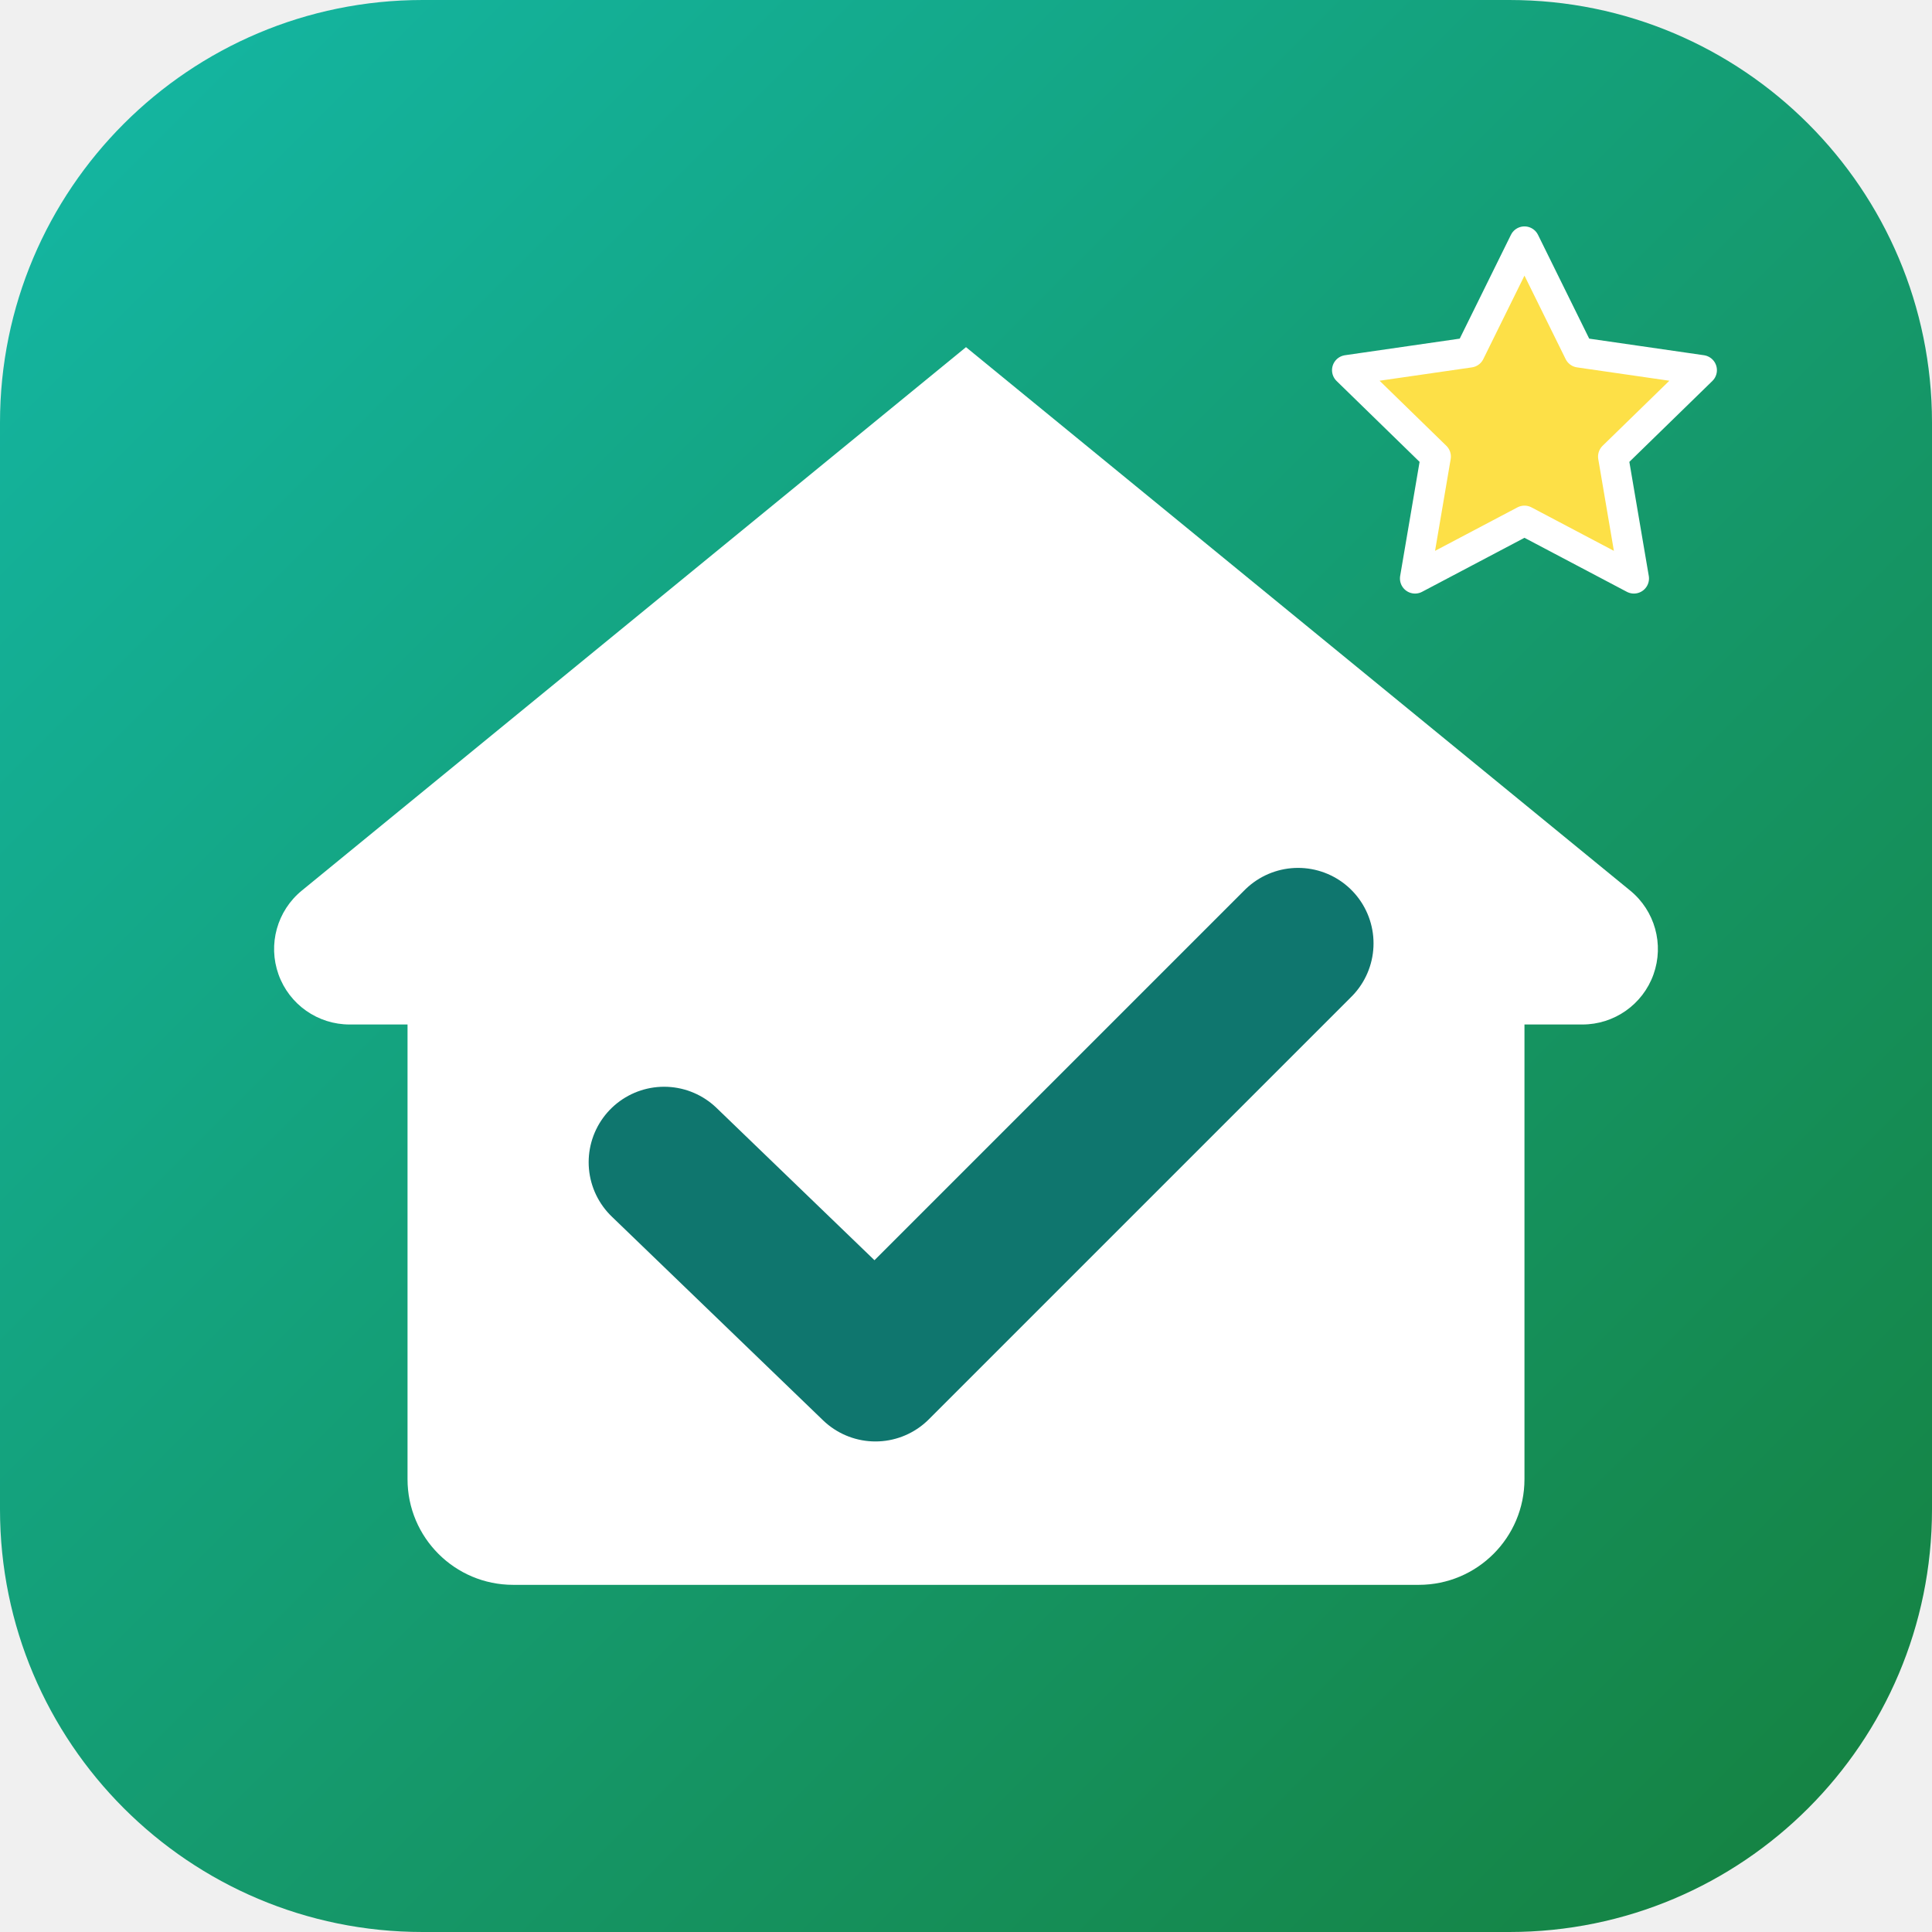
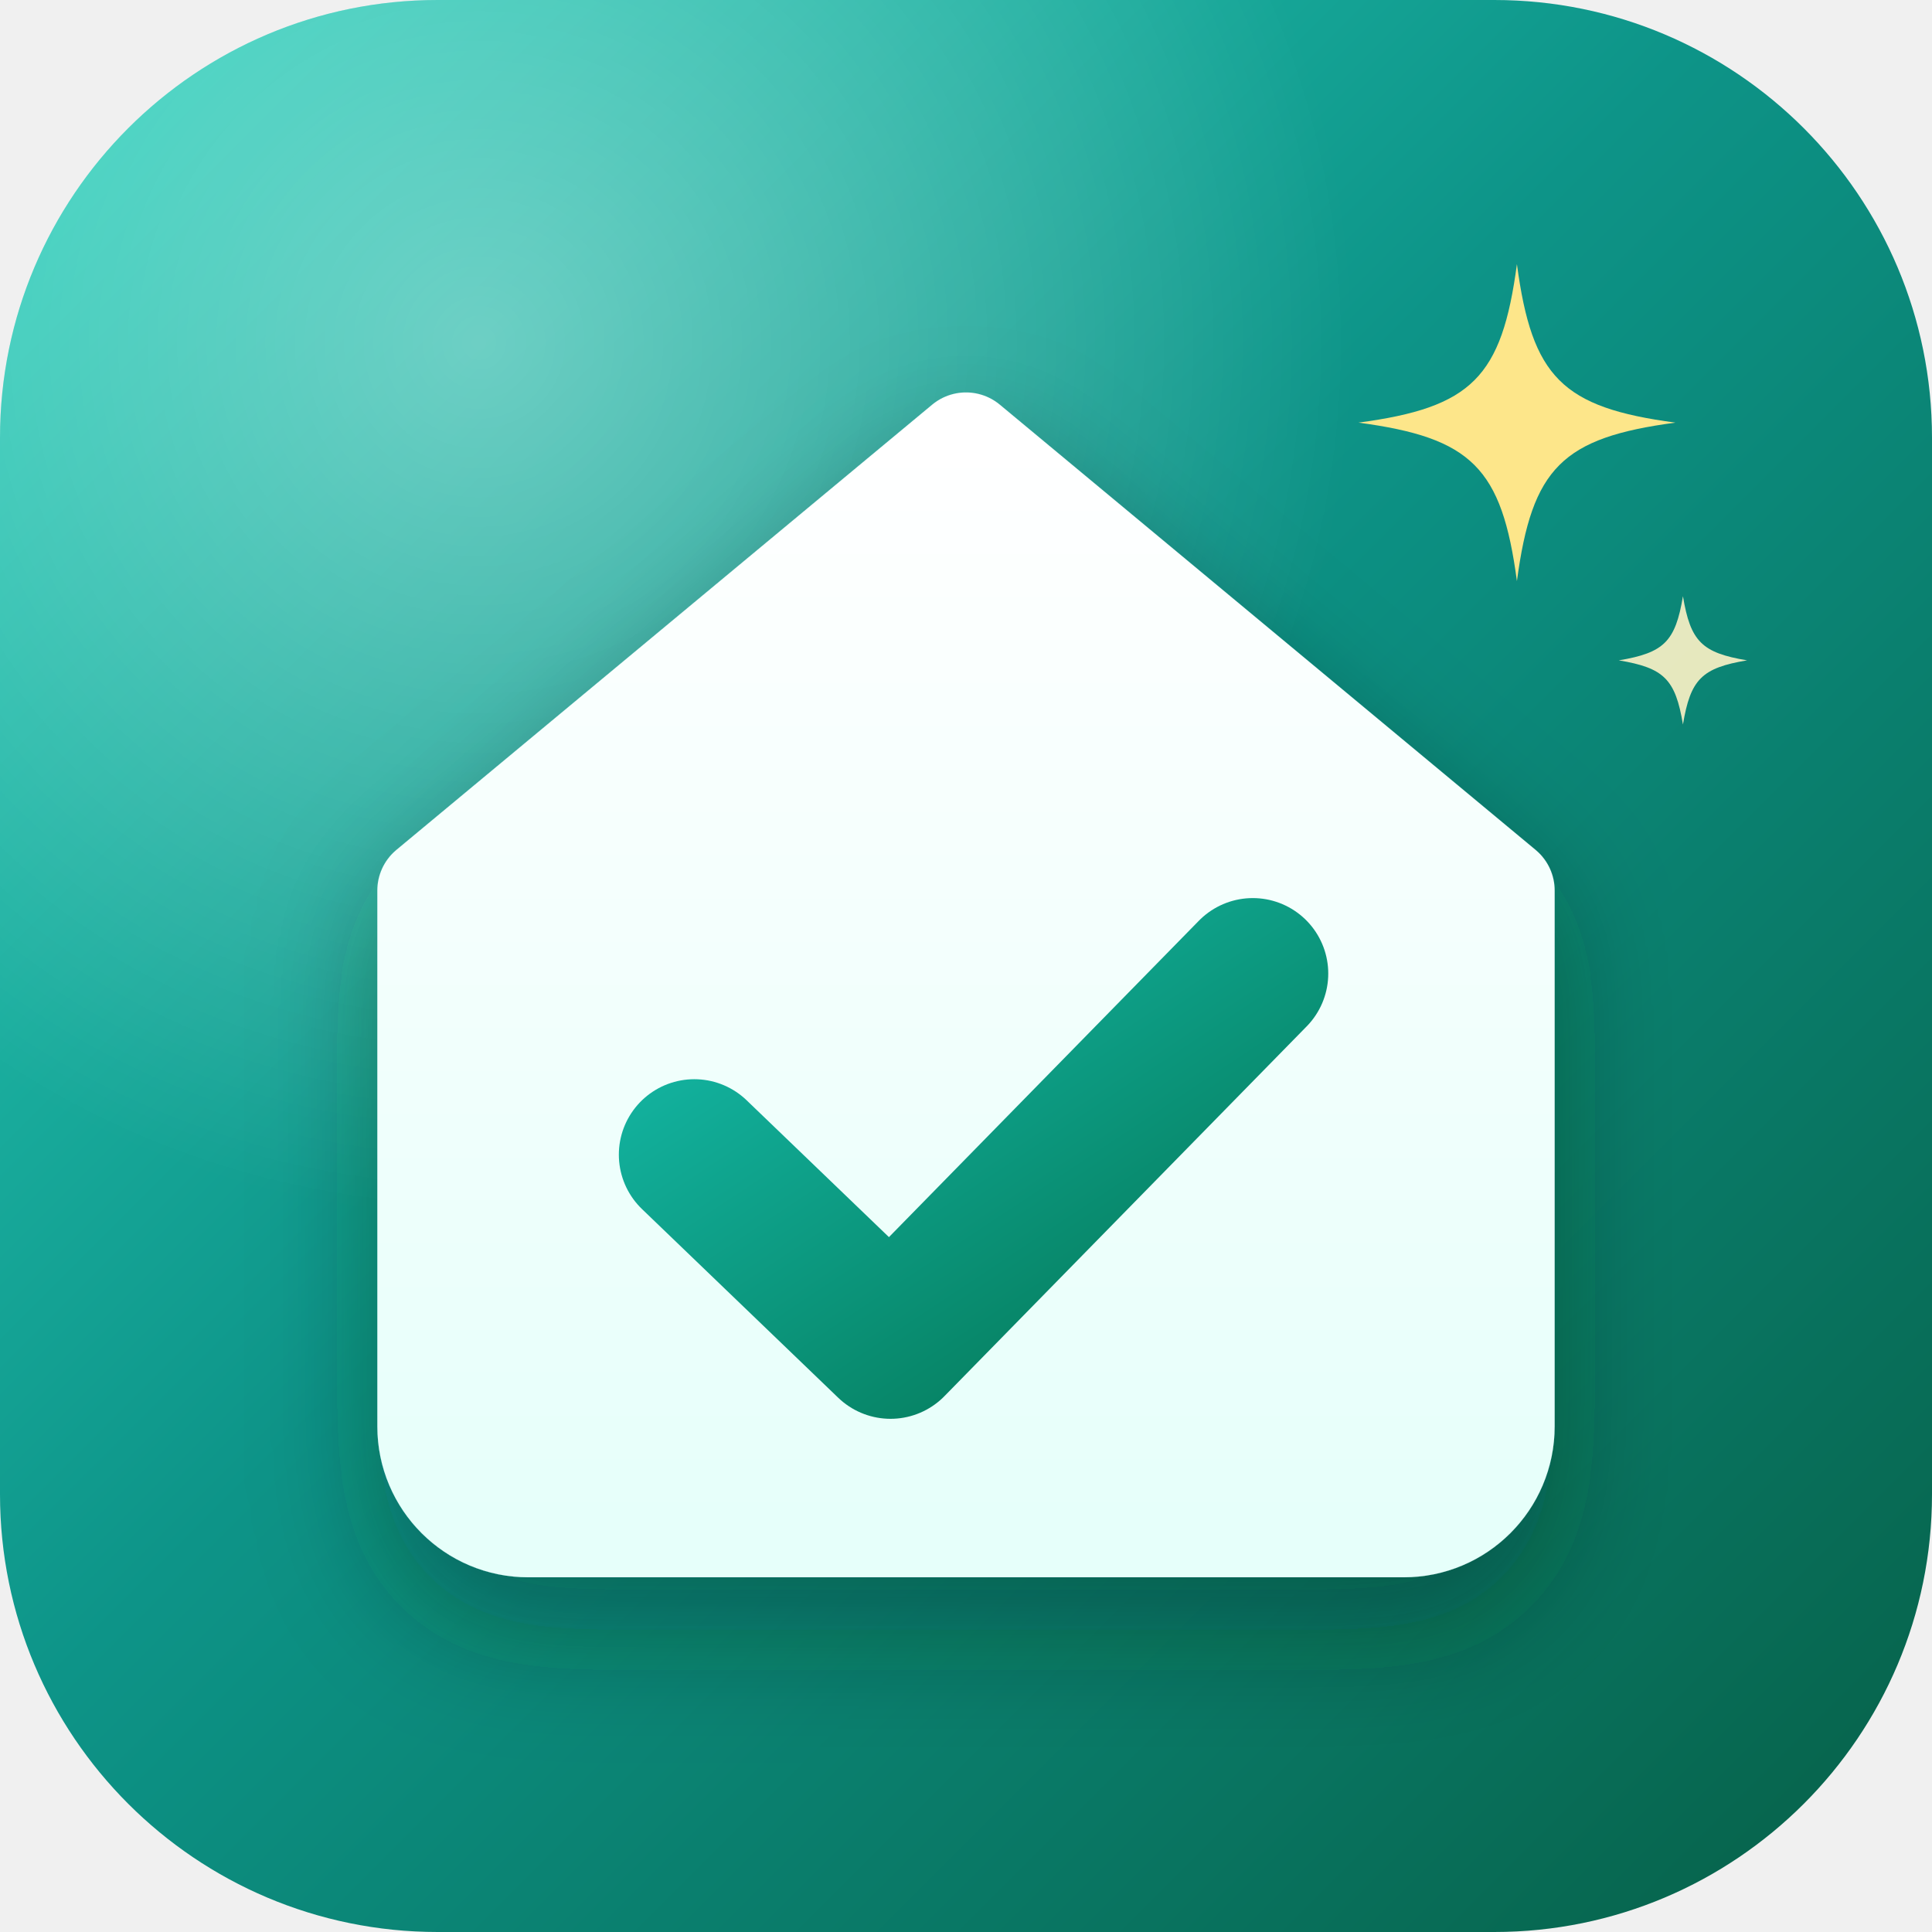
<svg xmlns="http://www.w3.org/2000/svg" viewBox="0 0 512 512">
  <defs>
    <linearGradient id="bg" x1="0" y1="0" x2="1" y2="1">
+       <stop offset="0" stop-color="#2dd4bf" />
+       <stop offset=".45" stop-color="#0d9488" />
+       <stop offset="1" stop-color="#065f46" />
+     </linearGradient>
+     <radialGradient id="glow" cx=".25" cy=".18" r=".75">
+       <stop offset="0" stop-color="#fff" stop-opacity=".35" />
+       <stop offset=".6" stop-color="#fff" stop-opacity="0" />
+     </radialGradient>
+     <linearGradient id="check" x1="0" y1="0" x2="1" y2="1">
      <stop offset="0" stop-color="#14b8a6" />
-       <stop offset="1" stop-color="#15803d" />
+       <stop offset="1" stop-color="#047857" />
    </linearGradient>
+     <linearGradient id="house" x1="0" y1="0" x2="0" y2="1">
+       <stop offset="0" stop-color="#ffffff" />
+       <stop offset="1" stop-color="#e6fffa" />
+     </linearGradient>
+     <filter id="shadow" x="-20%" y="-20%" width="140%" height="150%">
+       <feDropShadow dx="0" dy="14" stdDeviation="16" flood-color="#022c22" flood-opacity=".35" />
+     </filter>
  </defs>
-   <rect width="512" height="512" rx="112" fill="url(#bg)" />
-   <path d="M256 92 L432 236 a20 20 0 0 1 -12.7 35.5 H404 V392 a28 28 0 0 1 -28 28 H136 a28 28 0 0 1 -28 -28 V271.5 H92.7 A20 20 0 0 1 80 236 Z" fill="#fff" />
-   <path d="M176 308 L232 362 L344 250" fill="none" stroke="#0f766e" stroke-width="40" stroke-linecap="round" stroke-linejoin="round" />
-   <path d="M404 64 l14.5 29.4 32.5 4.7 -23.5 22.9 5.5 32.3 -29 -15.3 -29 15.3 5.5 -32.3 -23.5 -22.9 32.5 -4.7 Z" fill="#fde047" stroke="#fff" stroke-width="8" stroke-linejoin="round" />
+   <rect width="512" height="512" rx="116" fill="url(#bg)" />
+   <rect width="512" height="512" rx="116" fill="url(#glow)" />
+   <path d="M256 118 L398 236 V378 a26 26 0 0 1 -26 26 H140 a26 26 0 0 1 -26 -26 V236 Z" fill="url(#house)" stroke="url(#house)" stroke-width="28" stroke-linejoin="round" filter="url(#shadow)" />
+   <path d="M184 306 L236 356 L332 258" fill="none" stroke="url(#check)" stroke-width="40" stroke-linecap="round" stroke-linejoin="round" />
+   <path d="M402 70 C406 100 414 108 444 112 C414 116 406 124 402 154 C398 124 390 116 360 112 C390 108 398 100 402 70 Z" fill="#fde68a" />
+   <path d="M446 158 C448 170 451 173 463 175 C451 177 448 180 446 192 C444 180 441 177 429 175 C441 173 444 170 446 158 Z" fill="#fef3c7" opacity=".9" />
</svg>
